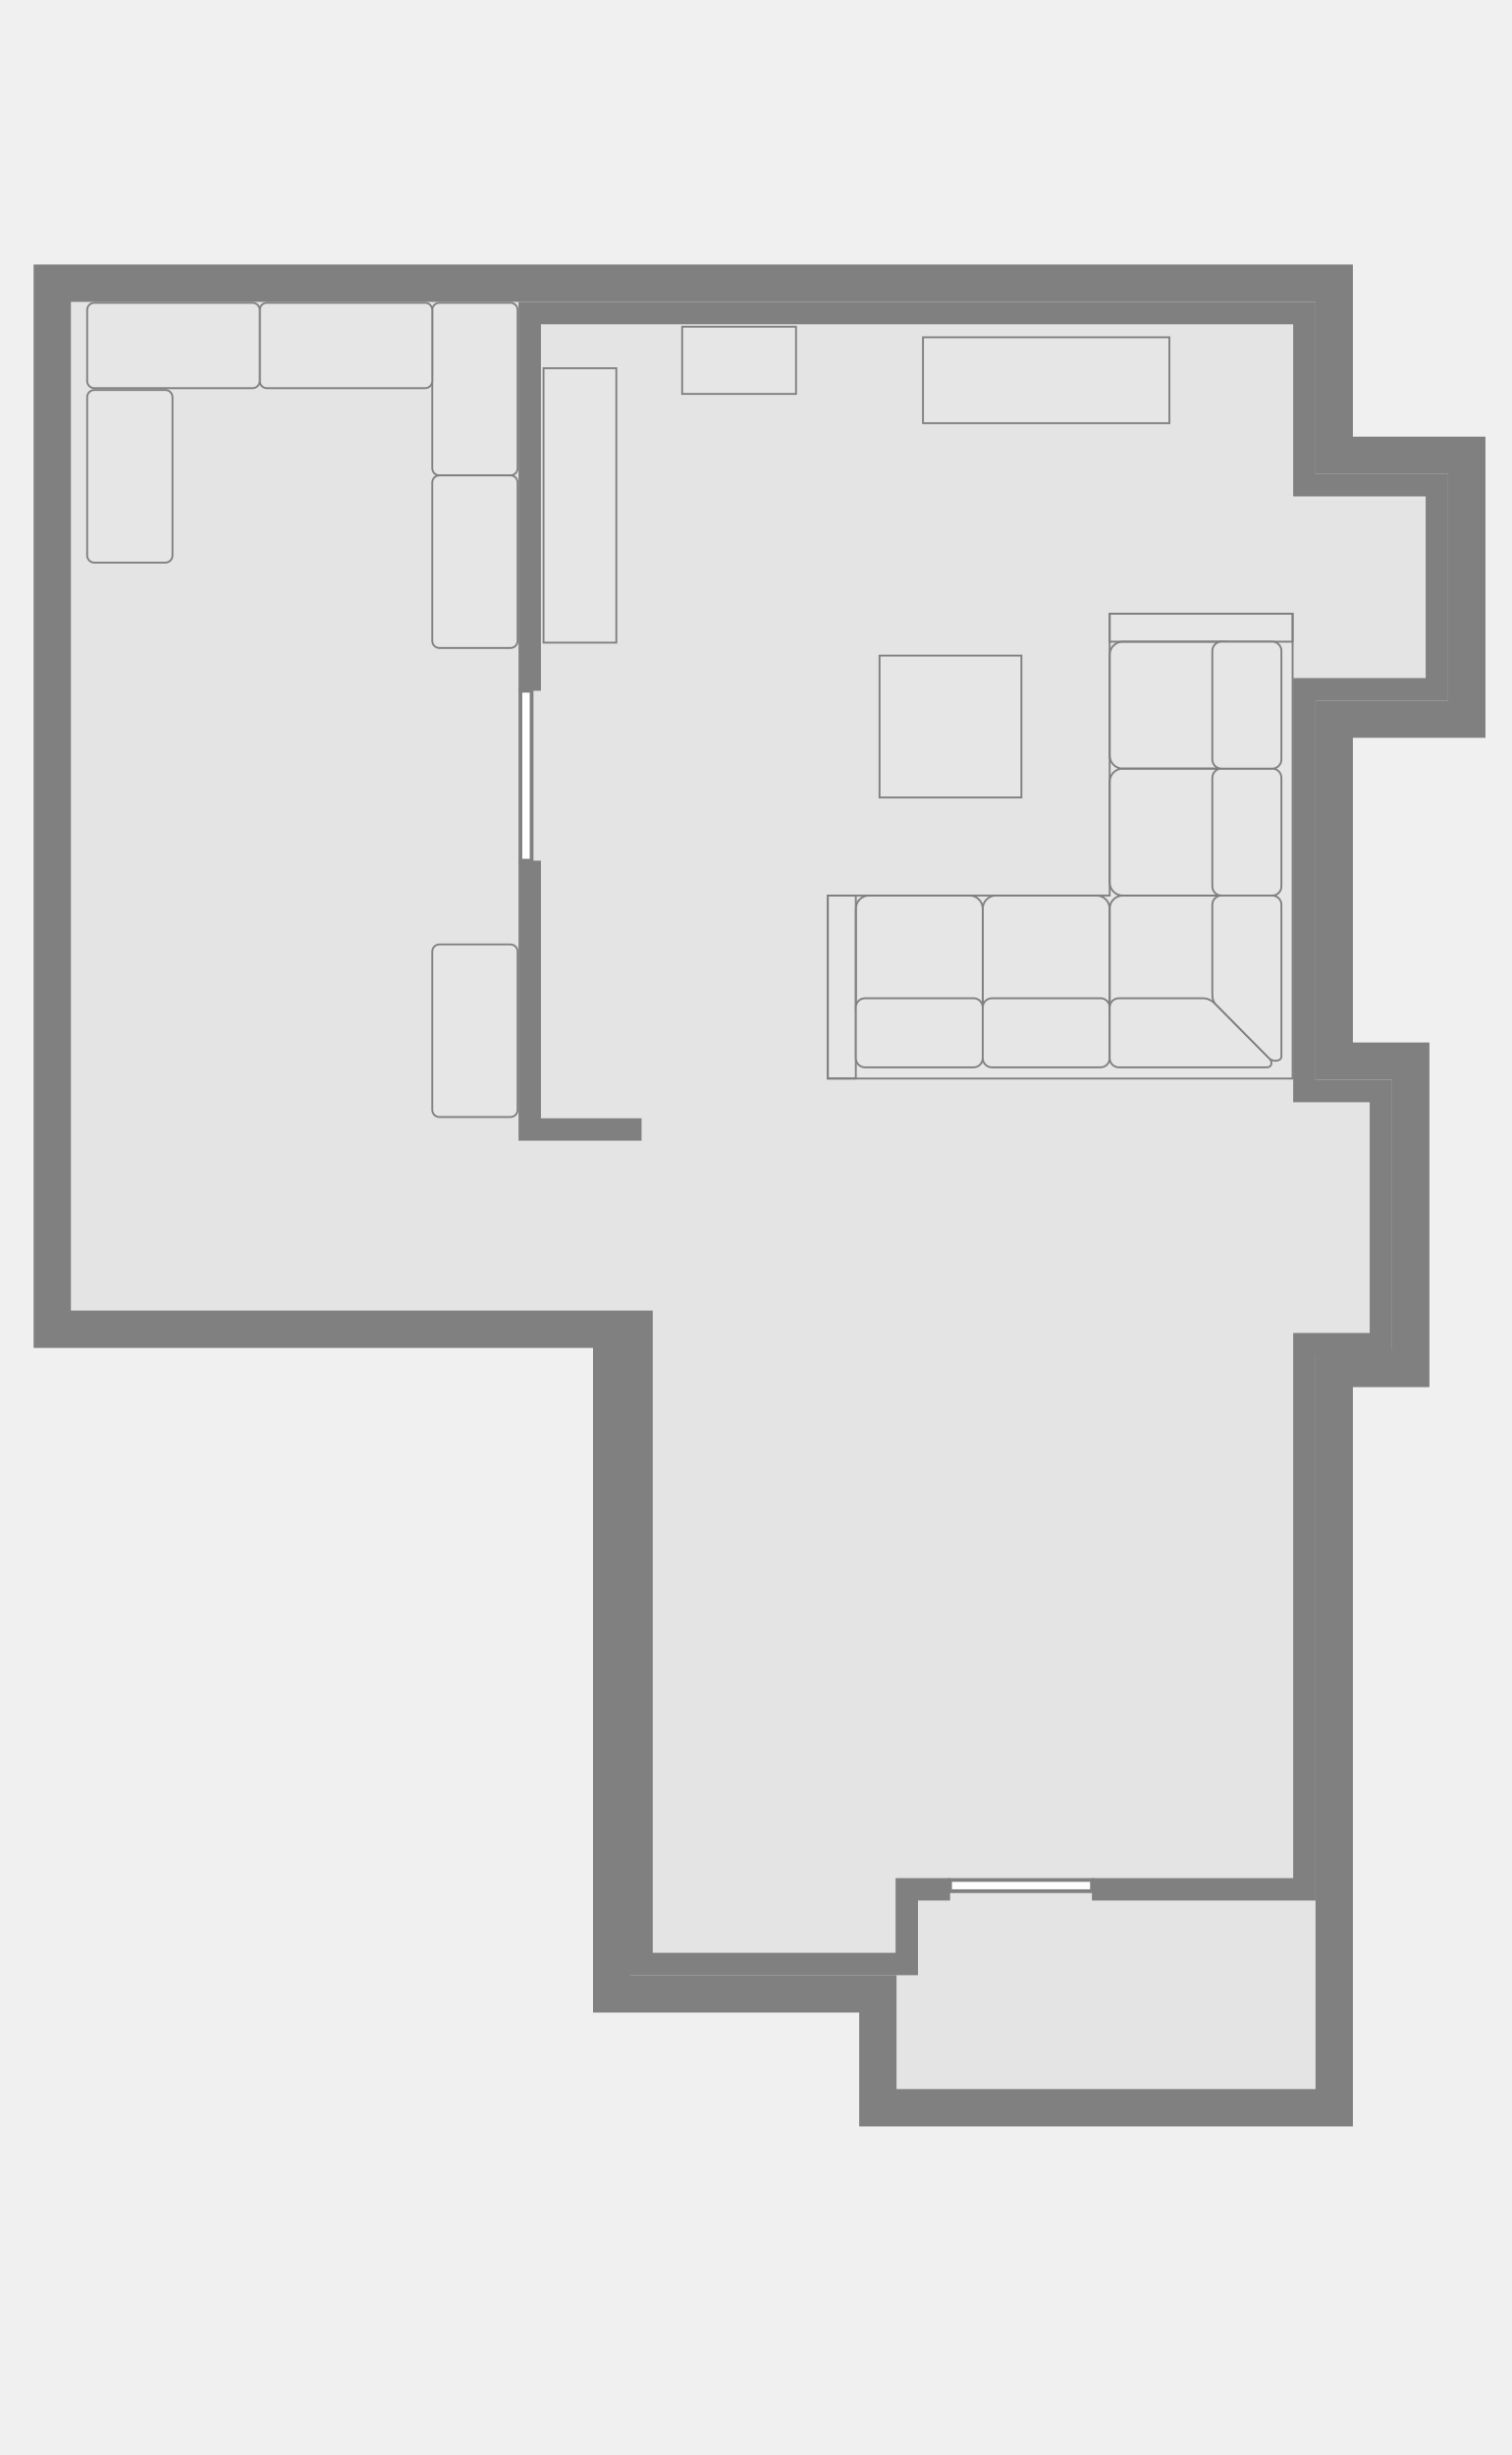
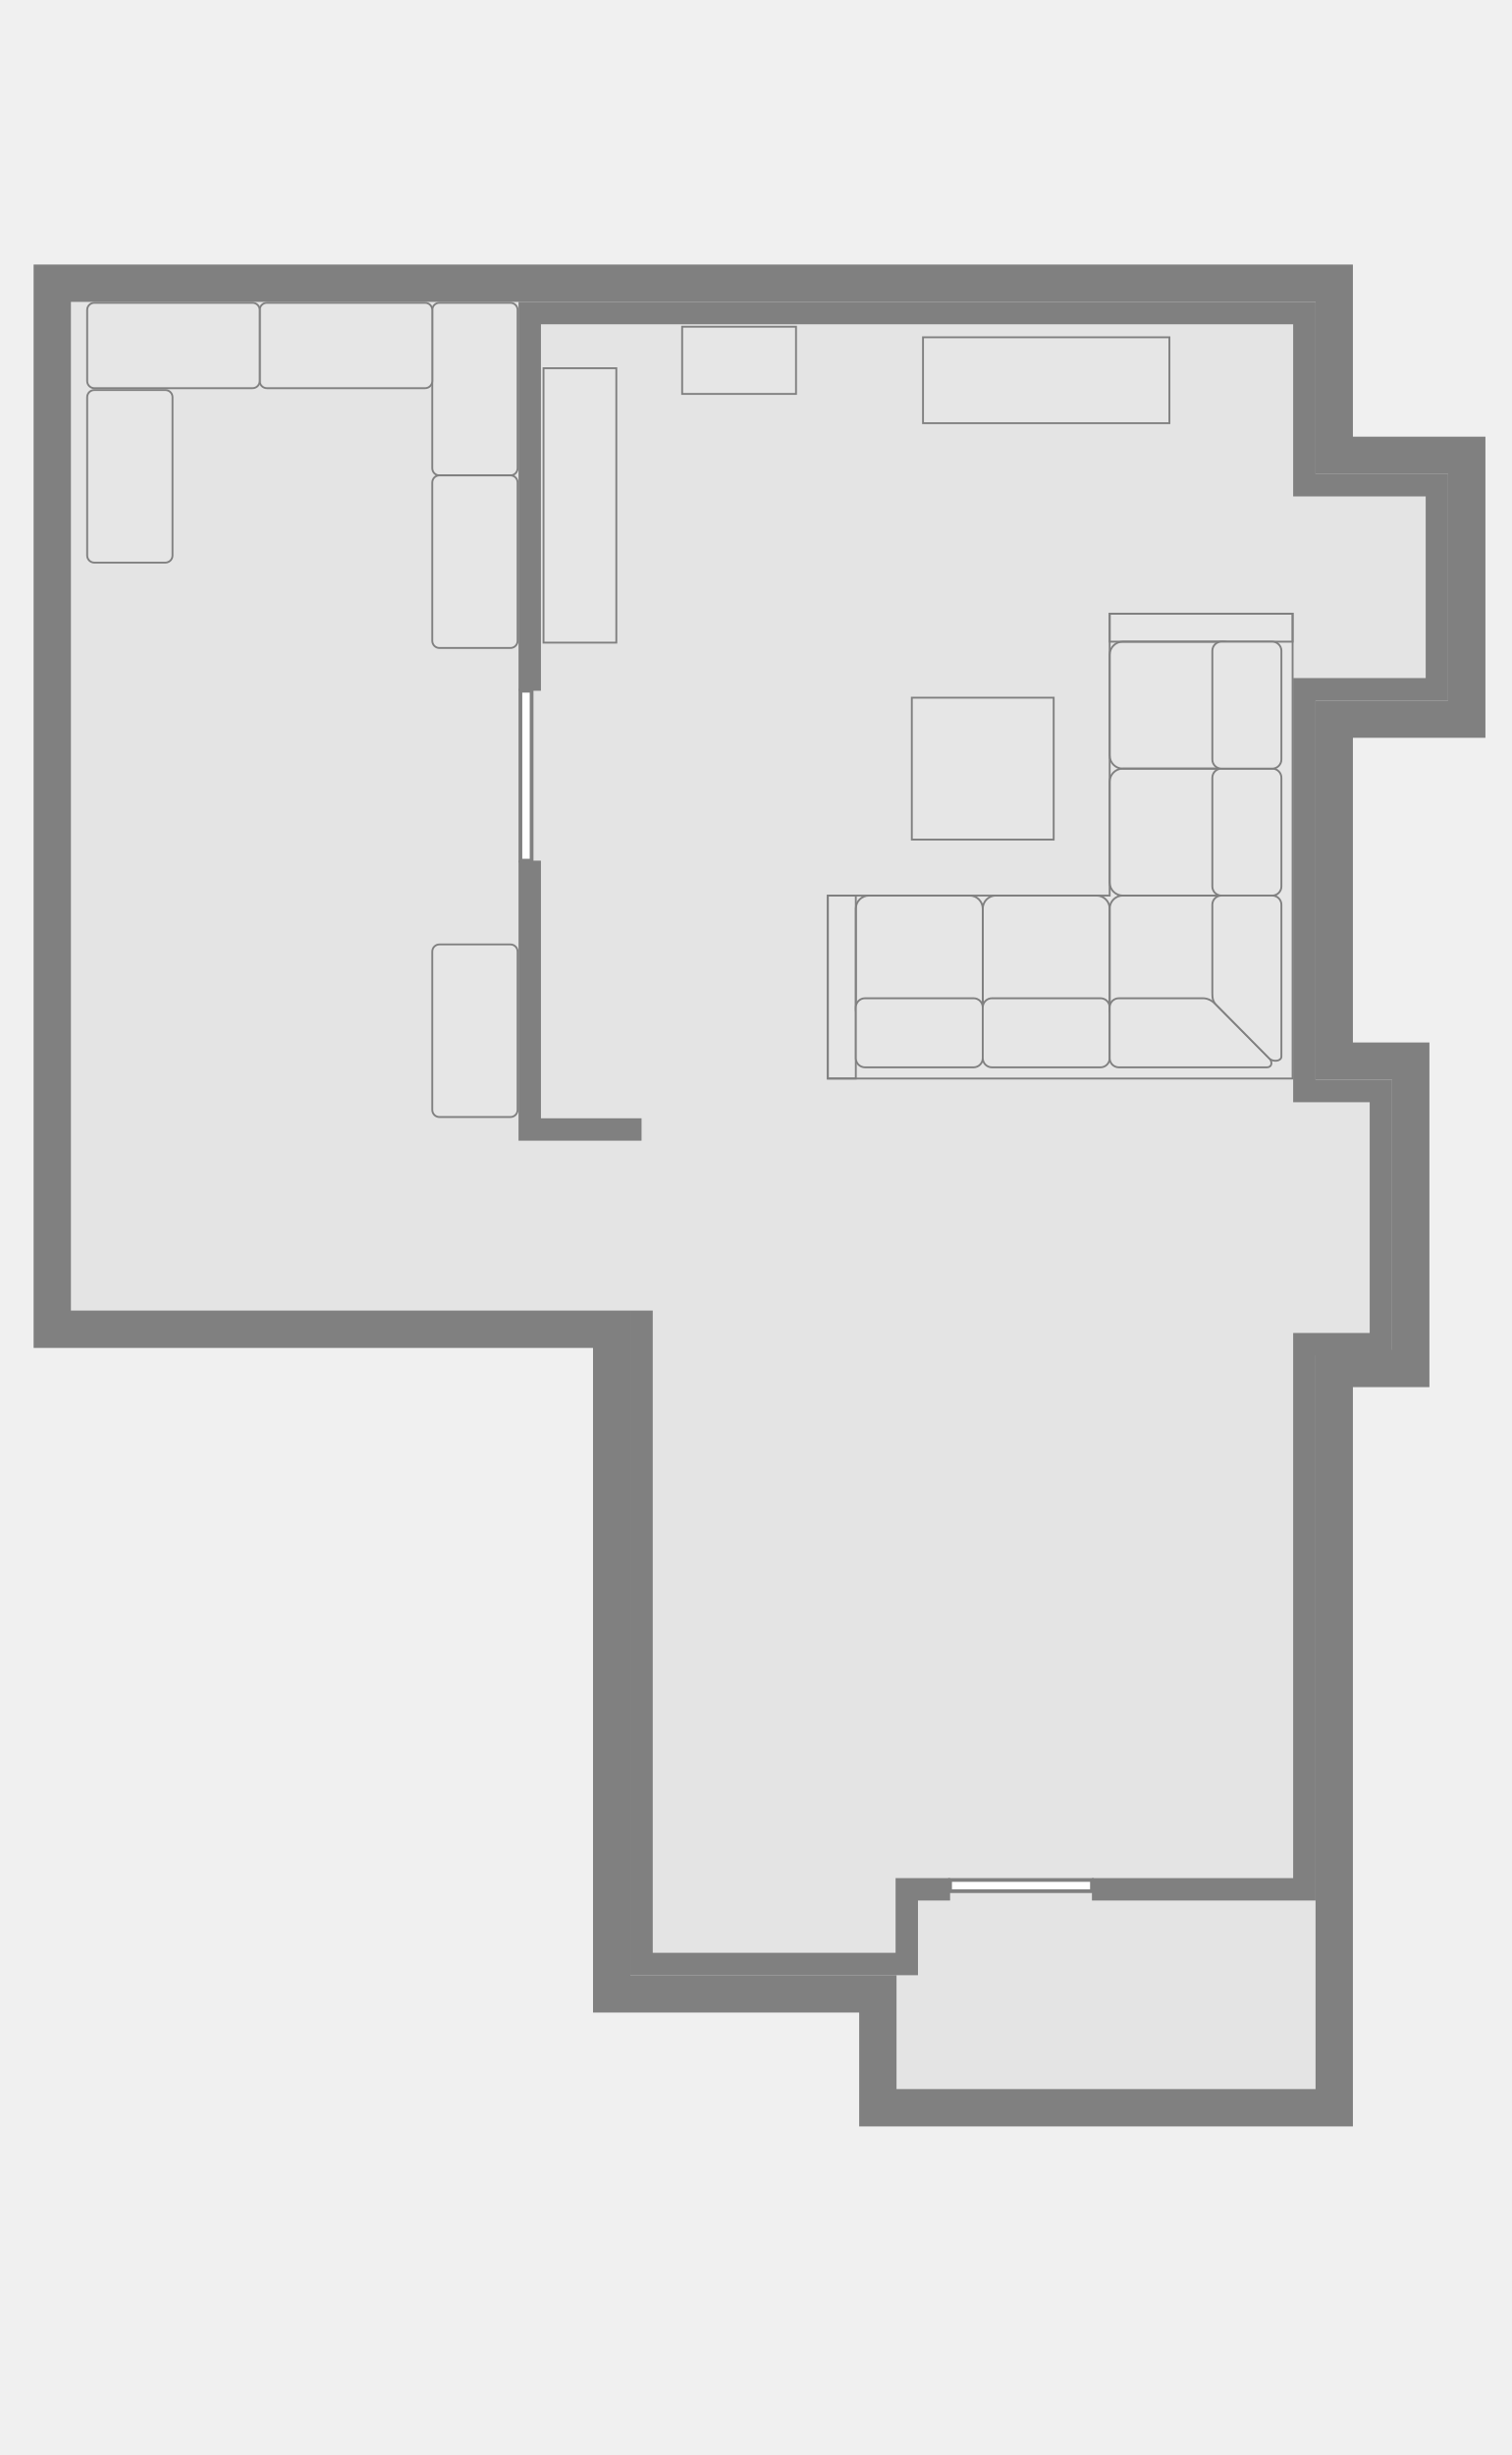
<svg xmlns="http://www.w3.org/2000/svg" width="810cm" height="1315cm" viewBox="0 0 8100 13150" version="1.1" id="svg8">
-   <defs id="defs2" />
+   <defs id="defs2">
+     <pattern patternUnits="userSpaceOnUse" width="907.087" height="907.087" patternTransform="matrix(0.2645833,0,0,0.2645833,7670.277,4508.079)" id="pattern6746">
+       <path id="path6700" d="m 680.315,907.087 v 0 L 907.087,680.315 v 226.772 z" style="fill:#808080;fill-opacity:1;stroke:none;stroke-width:1px;stroke-linecap:butt;stroke-linejoin:miter;stroke-opacity:1" />
+       <path id="path6702" d="M 0,226.772 V 0 H 226.772 L 0,226.772" style="fill:#808080;fill-opacity:1;stroke:none;stroke-width:1px;stroke-linecap:butt;stroke-linejoin:miter;stroke-opacity:1" />
+       <path id="path6711" d="M 0,907.087 V 680.315 L 680.315,0 H 907.087 V 226.772 L 226.772,907.087 Z" style="fill:#808080;fill-opacity:1;stroke:none;stroke-width:1px;stroke-linecap:butt;stroke-linejoin:miter;stroke-opacity:1" />
+     </pattern>
+   </defs>
  <g id="layer4" style="display:inline" transform="translate(0,3150)">
    <g id="g895" style="display:inline;fill:#808080;fill-opacity:0.098;stroke:#808080;stroke-opacity:1">
      <path id="rect834" d="m 280,-1633 6868,-9e-4 v 922.001 h 710 v 1413 h -710 V 2534 h 410 v 1646 h -410 V 8140 H 4703 V 7530 H 3277 V 3970 H 280 Z" style="fill:#808080;fill-opacity:0.098;stroke:#808080;stroke-width:200;stroke-linejoin:miter;stroke-miterlimit:59;stroke-dasharray:none;stroke-opacity:1" />
      <path id="path5075" d="m 3437,3870 v 3500.001 h 1421 v -400.002 h 232 m 760,0 H 6988 V 4050 h 410 V 2694.001 h -410 V 542.001 l 710,-2e-4 v -1093 l -710,-6e-4 V -1472.999 H 2838 V 550 m 0,910 v 1440 h 599" style="fill:none;fill-opacity:0.098;stroke:#808080;stroke-width:120;stroke-linecap:butt;stroke-linejoin:miter;stroke-miterlimit:4;stroke-dasharray:none;stroke-opacity:1" />
    </g>
    <g id="g1389" transform="translate(-4230.408,128.2164)">
      <path id="path1133" d="m 8665.407,5348.851 h 2490 v -2490 h -980 v 1510 H 8665.407 Z" style="display:inline;fill:#e6e6e6;fill-opacity:1;stroke:#808080;stroke-width:10;stroke-linecap:butt;stroke-linejoin:miter;stroke-miterlimit:4;stroke-dasharray:none;stroke-opacity:1" transform="translate(0,-2850)" />
      <rect y="4368.851" x="8665.408" height="980" width="150" id="rect1150" style="display:inline;opacity:1;fill:none;fill-opacity:1;fill-rule:nonzero;stroke:#808080;stroke-width:10;stroke-linejoin:miter;stroke-miterlimit:4;stroke-dasharray:none;stroke-dashoffset:374.173;stroke-opacity:1" transform="translate(0,-2850)" />
      <rect transform="rotate(90,1425,-1425)" y="-11155.408" x="2858.851" height="980" width="150" id="rect1150-4" style="display:inline;opacity:1;fill:none;fill-opacity:1;fill-rule:nonzero;stroke:#808080;stroke-width:10;stroke-linejoin:miter;stroke-miterlimit:4;stroke-dasharray:none;stroke-dashoffset:374.173;stroke-opacity:1" />
      <rect ry="70.34" y="1518.851" x="9495.408" height="680" width="680" id="rect1173-9" style="display:inline;opacity:1;fill:none;fill-opacity:1;fill-rule:nonzero;stroke:#808080;stroke-width:10;stroke-linejoin:miter;stroke-miterlimit:4;stroke-dasharray:none;stroke-dashoffset:374.173;stroke-opacity:1" />
      <rect ry="70.34" y="1518.851" x="8815.408" height="680" width="680" id="rect1173" style="opacity:1;fill:none;fill-opacity:1;fill-rule:nonzero;stroke:#808080;stroke-width:10;stroke-linejoin:miter;stroke-miterlimit:4;stroke-dasharray:none;stroke-dashoffset:374.173;stroke-opacity:1" />
      <rect ry="48.954" y="2068.851" x="8815.408" height="370" width="680" id="rect1173-0" style="display:inline;opacity:1;fill:#e6e6e6;fill-opacity:1;fill-rule:nonzero;stroke:#808080;stroke-width:10;stroke-linejoin:miter;stroke-miterlimit:4;stroke-dasharray:none;stroke-dashoffset:374.173;stroke-opacity:1" />
      <rect ry="70.34" y="158.851" x="10175.408" height="680" width="680" id="rect1173-9-0" style="display:inline;opacity:1;fill:none;fill-opacity:1;fill-rule:nonzero;stroke:#808080;stroke-width:10;stroke-linejoin:miter;stroke-miterlimit:4;stroke-dasharray:none;stroke-dashoffset:374.173;stroke-opacity:1" />
      <rect ry="70.34" y="838.851" x="10175.408" height="680" width="680" id="rect1173-9-0-9" style="display:inline;opacity:1;fill:none;fill-opacity:1;fill-rule:nonzero;stroke:#808080;stroke-width:10;stroke-linejoin:miter;stroke-miterlimit:4;stroke-dasharray:none;stroke-dashoffset:374.173;stroke-opacity:1" />
      <rect ry="48.954" y="2068.851" x="9495.408" height="370" width="680" id="rect1173-0-5" style="display:inline;opacity:1;fill:#e6e6e6;fill-opacity:1;fill-rule:nonzero;stroke:#808080;stroke-width:10;stroke-linejoin:miter;stroke-miterlimit:4;stroke-dasharray:none;stroke-dashoffset:374.173;stroke-opacity:1" />
      <rect transform="rotate(-90)" ry="48.954" y="10725.407" x="-1518.851" height="370" width="680" id="rect1173-0-5-4" style="display:inline;opacity:1;fill:#e6e6e6;fill-opacity:1;fill-rule:nonzero;stroke:#808080;stroke-width:10;stroke-linejoin:miter;stroke-miterlimit:4;stroke-dasharray:none;stroke-dashoffset:374.173;stroke-opacity:1" />
      <rect transform="rotate(-90)" ry="48.954" y="10725.407" x="-838.851" height="370" width="680" id="rect1173-0-5-4-0" style="display:inline;opacity:1;fill:#e6e6e6;fill-opacity:1;fill-rule:nonzero;stroke:#808080;stroke-width:10;stroke-linejoin:miter;stroke-miterlimit:4;stroke-dasharray:none;stroke-dashoffset:374.173;stroke-opacity:1" />
      <rect ry="70.34" y="1518.851" x="10175.407" height="680" width="680" id="rect1173-9-0-9-2" style="display:inline;opacity:1;fill:none;fill-opacity:1;fill-rule:nonzero;stroke:#808080;stroke-width:10;stroke-linejoin:miter;stroke-miterlimit:4;stroke-dasharray:none;stroke-dashoffset:374.173;stroke-opacity:1" />
      <path id="rect1173-0-5-3" d="m 10224.363,2068.851 h 450.858 c 27.121,0 49.959,13.829 69.062,33.079 l 285.75,287.966 c 19.103,19.251 15.209,48.954 -11.912,48.954 h -793.758 c -27.121,0 -48.955,-21.834 -48.955,-48.954 v -272.091 c 0,-27.121 21.834,-48.954 48.955,-48.954 z" style="display:inline;opacity:1;fill:#e6e6e6;fill-opacity:1;fill-rule:nonzero;stroke:#808080;stroke-width:10;stroke-linejoin:miter;stroke-miterlimit:4;stroke-dasharray:none;stroke-dashoffset:374.173;stroke-opacity:1" />
      <path id="rect1173-0-5-4-00" d="m -2038.772,10725.407 h 470.966 c 27.121,0 48.954,21.834 48.954,48.955 v 272.091 c 0,27.121 -21.834,48.954 -48.954,48.954 h -812.808 c -27.121,0 -30.135,-45.755 -10.854,-64.829 l 287.867,-284.791 c 19.28,-19.074 37.709,-20.38 64.829,-20.38 z" style="display:inline;opacity:1;fill:#e6e6e6;fill-opacity:1;fill-rule:nonzero;stroke:#808080;stroke-width:10;stroke-linejoin:miter;stroke-miterlimit:4;stroke-dasharray:none;stroke-dashoffset:374.173;stroke-opacity:1" transform="rotate(-90)" />
    </g>
    <g id="layer6" style="display:inline" transform="translate(0,-2850)">
      <g id="g1146" transform="translate(-1095.8,562.2006)" style="fill:#e6e6e6;fill-opacity:1">
        <rect ry="38.202" y="759.8" x="3411.6" height="924.4" width="457.2" id="rect1088" style="opacity:1;fill:#e6e6e6;fill-opacity:1;fill-rule:nonzero;stroke:#808080;stroke-width:10;stroke-linejoin:round;stroke-miterlimit:4;stroke-dasharray:none;stroke-dashoffset:374.173;stroke-opacity:1" />
        <rect ry="38.202" y="1684.2" x="3411.6" height="924.4" width="457.2" id="rect1088-9" style="opacity:1;fill:#e6e6e6;fill-opacity:1;fill-rule:nonzero;stroke:#808080;stroke-width:10;stroke-linejoin:round;stroke-miterlimit:4;stroke-dasharray:none;stroke-dashoffset:374.173;stroke-opacity:1" />
        <rect transform="rotate(90)" ry="38.202" y="-3411.6" x="759.8" height="924.4" width="457.2" id="rect1088-0" style="opacity:1;fill:#e6e6e6;fill-opacity:1;fill-rule:nonzero;stroke:#808080;stroke-width:10;stroke-linejoin:round;stroke-miterlimit:4;stroke-dasharray:none;stroke-dashoffset:374.173;stroke-opacity:1" />
        <rect transform="rotate(90)" ry="38.202" y="-2487.2" x="759.8" height="924.4" width="457.2" id="rect1088-0-8" style="opacity:1;fill:#e6e6e6;fill-opacity:1;fill-rule:nonzero;stroke:#808080;stroke-width:10;stroke-linejoin:round;stroke-miterlimit:4;stroke-dasharray:none;stroke-dashoffset:374.173;stroke-opacity:1" />
        <rect ry="38.202" y="1227" x="1562.8" height="924.4" width="457.2" id="rect1088-1" style="opacity:1;fill:#e6e6e6;fill-opacity:1;fill-rule:nonzero;stroke:#808080;stroke-width:10;stroke-linejoin:round;stroke-miterlimit:4;stroke-dasharray:none;stroke-dashoffset:374.173;stroke-opacity:1" />
      </g>
      <rect ry="38.202" y="4758.812" x="2315.8" height="924.4" width="457.2" id="rect1088-9-0" style="opacity:1;fill:#e6e6e6;fill-opacity:1;fill-rule:nonzero;stroke:#808080;stroke-width:10;stroke-linejoin:round;stroke-miterlimit:4;stroke-dasharray:none;stroke-dashoffset:374.173;stroke-opacity:1" />
-       <rect style="opacity:1;fill:#e6e6e6;fill-opacity:1;fill-rule:nonzero;stroke:#808080;stroke-width:10;stroke-linejoin:miter;stroke-miterlimit:4;stroke-dasharray:none;stroke-dashoffset:374.173;stroke-opacity:1" id="rect1391" width="760" height="760" x="4712.076" y="3211.664" ry="0" />
+       <rect style="opacity:1;fill:#e6e6e6;fill-opacity:1;fill-rule:nonzero;stroke:#808080;stroke-width:10;stroke-linejoin:miter;stroke-miterlimit:4;stroke-dasharray:none;stroke-dashoffset:374.173;stroke-opacity:1" id="rect1391" width="760" height="760" x="4885.001" y="3437.067" ry="0" />
      <rect style="opacity:1;fill:#e6e6e6;fill-opacity:1;fill-rule:nonzero;stroke:#808080;stroke-width:10;stroke-linejoin:miter;stroke-miterlimit:4;stroke-dasharray:none;stroke-dashoffset:374.173;stroke-opacity:1" id="rect1395" width="390" height="1470" x="2911.876" y="1672.224" />
      <rect style="opacity:1;fill:#e6e6e6;fill-opacity:1;fill-rule:nonzero;stroke:#808080;stroke-width:10;stroke-linejoin:miter;stroke-miterlimit:4;stroke-dasharray:none;stroke-dashoffset:374.173;stroke-opacity:1" id="rect1393" width="1320" height="460" x="4945.001" y="1506.648" />
    </g>
    <rect style="opacity:1;fill:#ffffff;fill-opacity:1;fill-rule:nonzero;stroke:#808080;stroke-width:20;stroke-linejoin:miter;stroke-miterlimit:59;stroke-dasharray:none;stroke-dashoffset:374.173;stroke-opacity:1" id="rect6257" width="60" height="910" x="2788" y="550" />
    <rect style="display:inline;opacity:1;fill:#ffffff;fill-opacity:1;fill-rule:nonzero;stroke:#808080;stroke-width:20;stroke-linejoin:miter;stroke-miterlimit:59;stroke-dasharray:none;stroke-dashoffset:374.173;stroke-opacity:1" id="rect6257-5" width="60" height="760" x="6920" y="-5850" transform="rotate(90)" />
    <rect style="opacity:1;fill:#e6e6e6;fill-opacity:1;fill-rule:nonzero;stroke:#808080;stroke-width:10;stroke-linejoin:miter;stroke-miterlimit:4;stroke-dasharray:none;stroke-dashoffset:374.173;stroke-opacity:1" id="rect1397" width="610" height="360" x="3654.536" y="-1399.959" />
  </g>
</svg>
